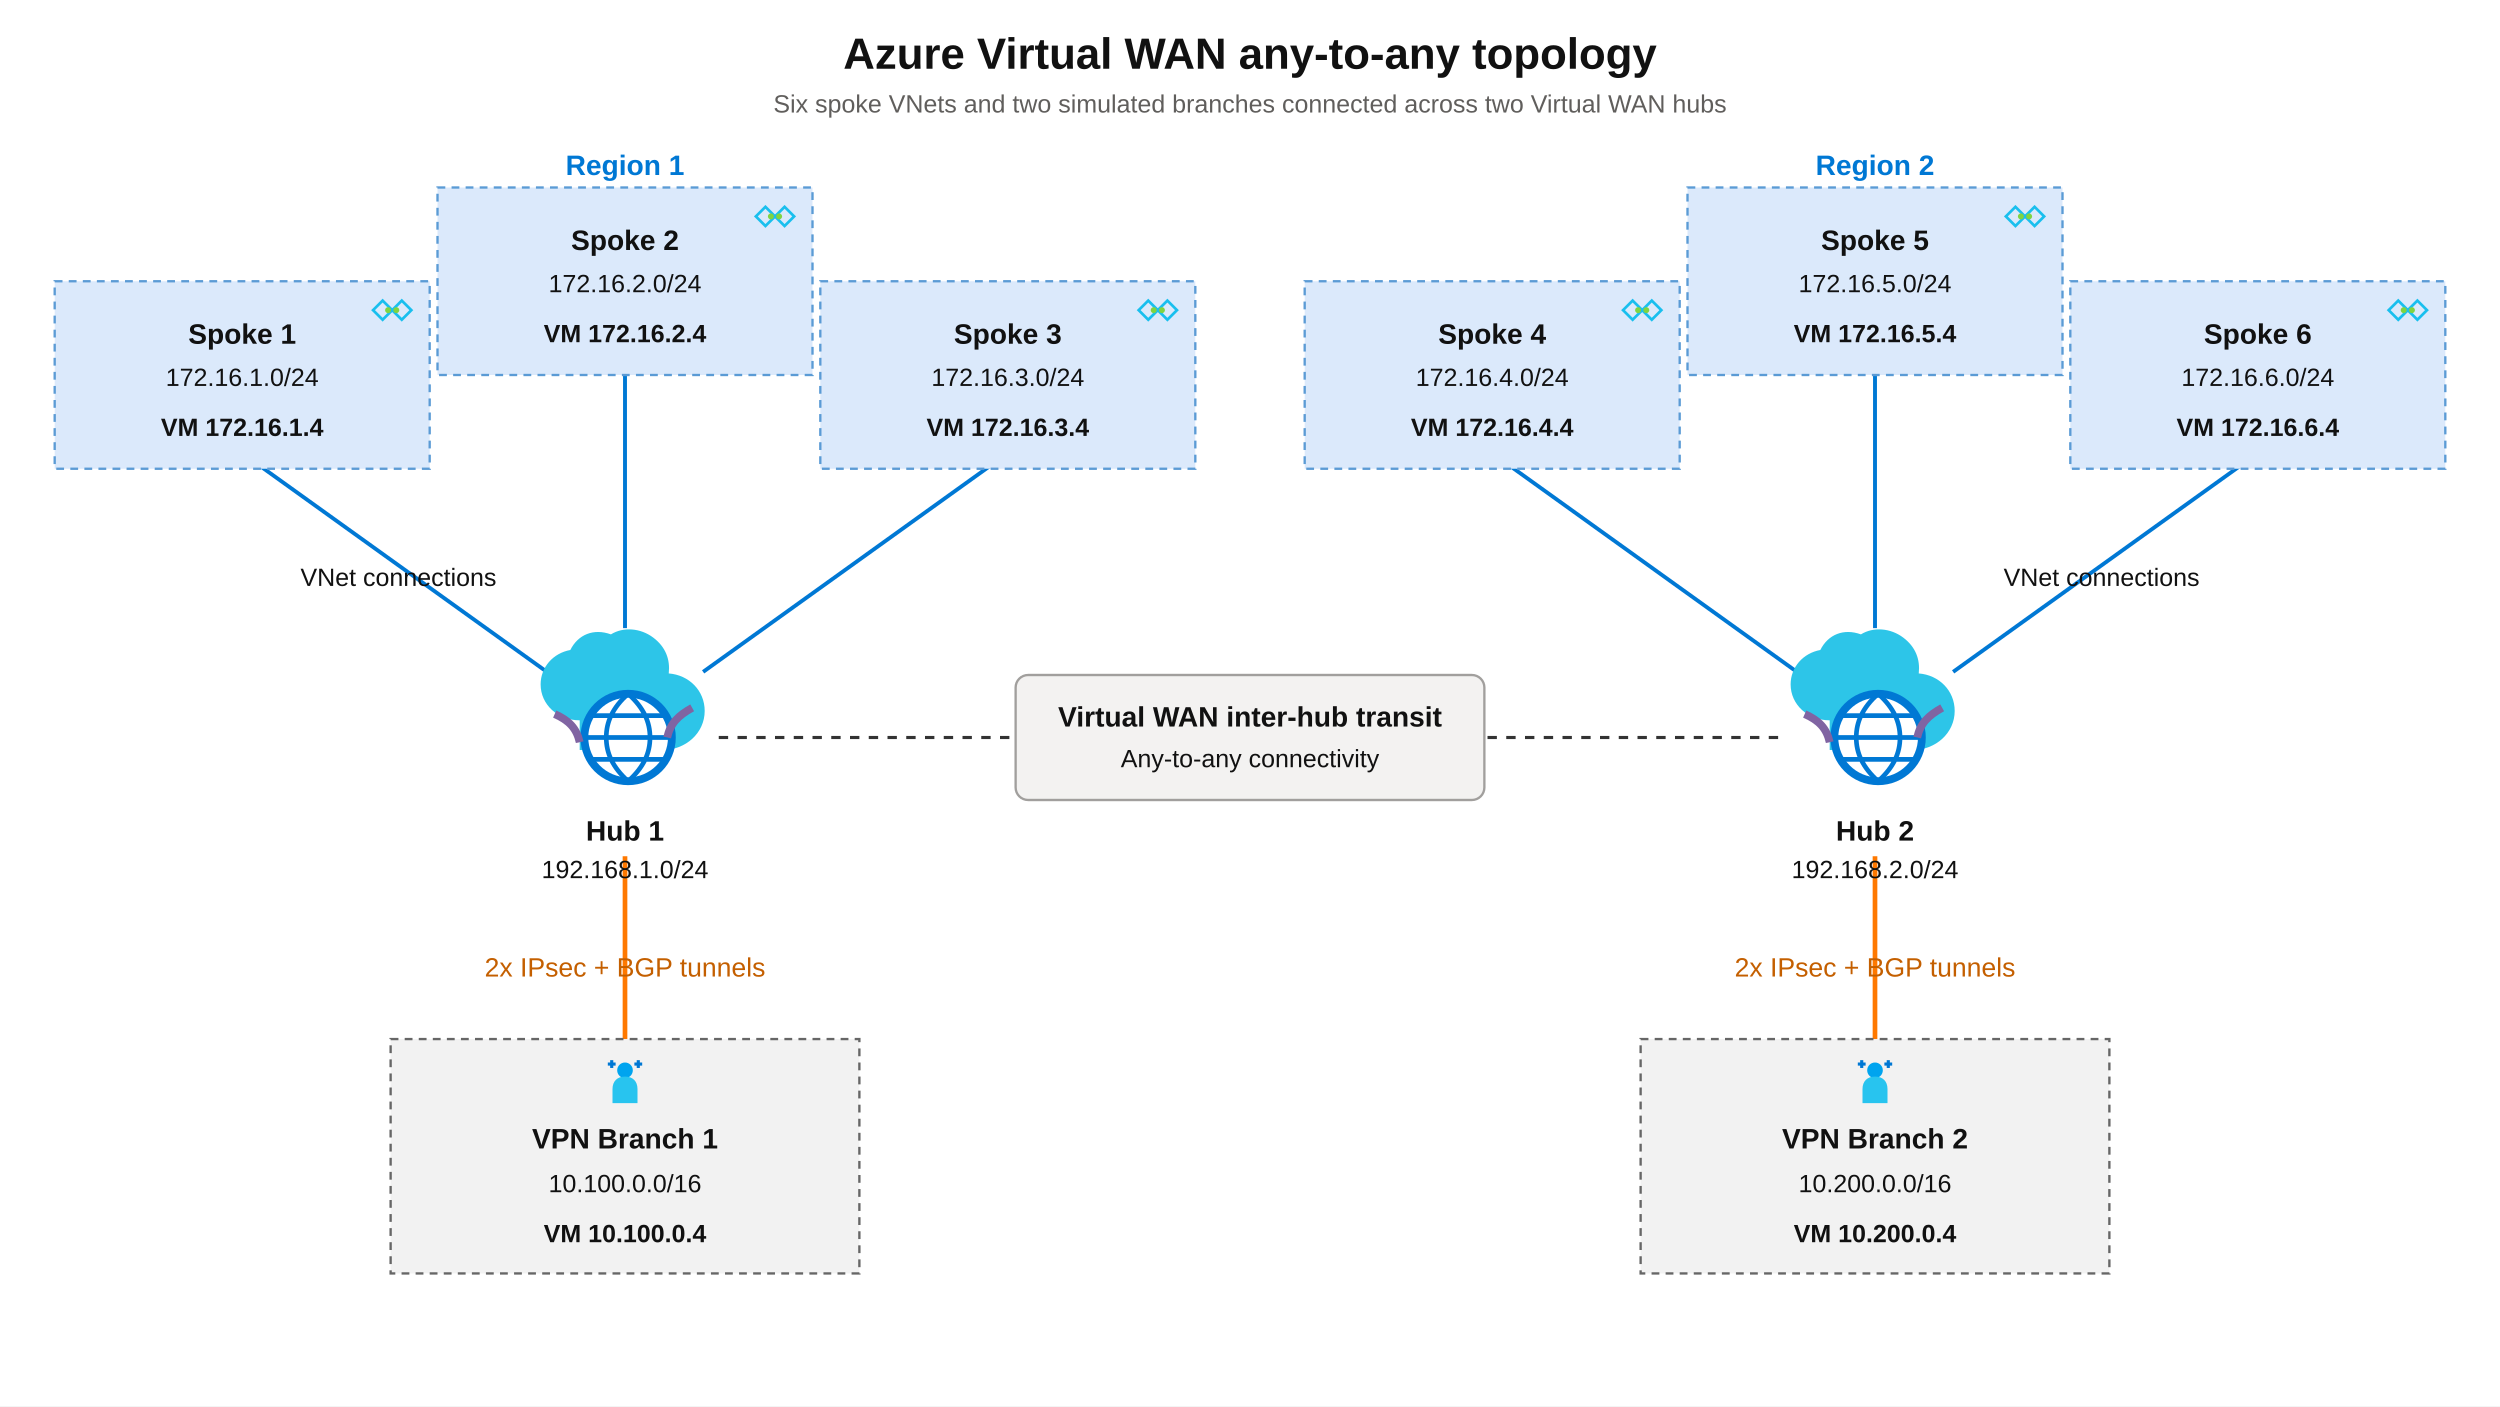
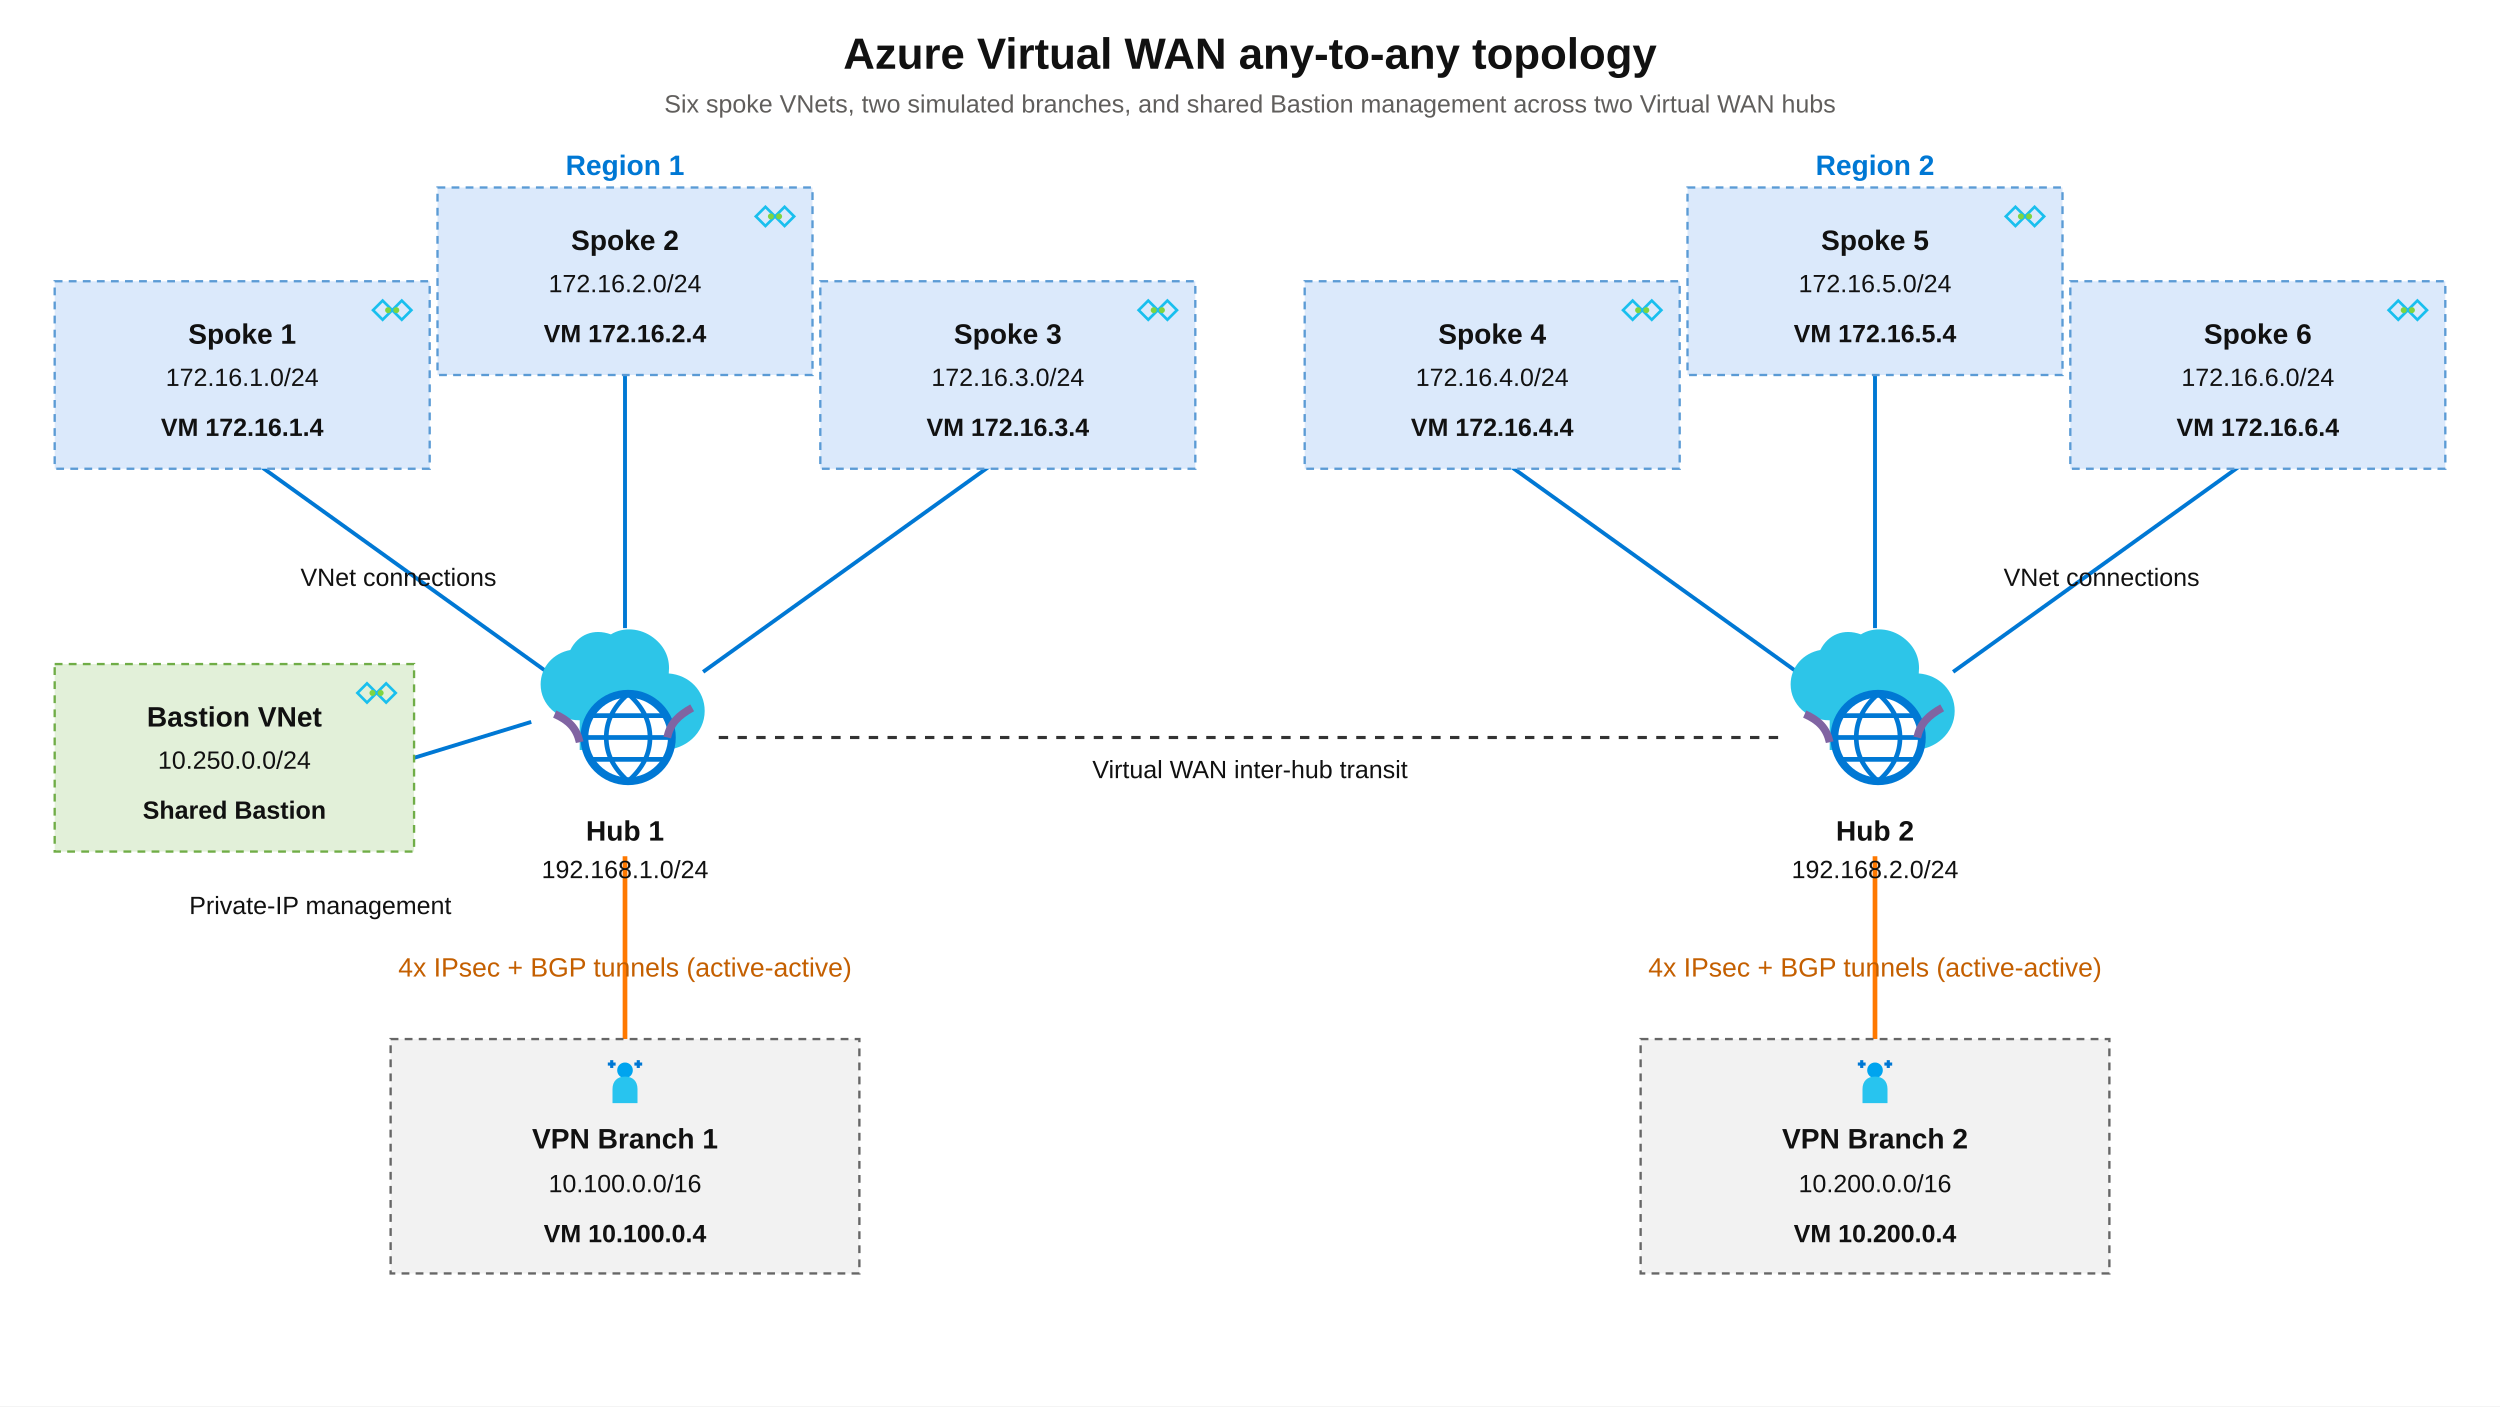
<svg xmlns="http://www.w3.org/2000/svg" width="1600" height="900" viewBox="0 0 1600 900" role="img" aria-labelledby="title description">
  <defs>
    <symbol id="vnet-icon" viewBox="0 0 32 24">
      <path d="M2 12 9 5l7 7-7 7Z" fill="none" stroke="#19bfee" stroke-width="2" />
      <path d="m16 12 7-7 7 7-7 7Z" fill="none" stroke="#19bfee" stroke-width="2" />
      <circle cx="13" cy="12" r="2.2" fill="#80d441" />
      <circle cx="19" cy="12" r="2.2" fill="#80d441" />
    </symbol>
    <symbol id="vm-icon" viewBox="0 0 32 32">
      <circle cx="16" cy="7" r="5" fill="#00a4ef" />
      <path d="M8 28v-9c0-5 3-8 8-8s8 3 8 8v9Z" fill="#28c4ef" />
      <path d="M5 3h5M7.5.5v5M22 3h5M24.5.5v5" stroke="#0078d4" stroke-width="2" />
    </symbol>
    <symbol id="hub-icon" viewBox="0 0 120 110">
      <path d="M31 59c-14 0-25-10-25-23 0-11 8-20 19-22C30 4 40 0 51 4c8-5 19-4 27 2 8 6 11 14 10 23 13 1 23 11 23 24 0 14-12 25-27 25H31Z" fill="#2dc5e8" />
      <circle cx="62" cy="70" r="28" fill="#fff" stroke="#0078d4" stroke-width="5" />
      <path d="M34 70h56M62 42c-10 9-14 18-14 28s4 19 14 28M62 42c10 9 14 18 14 28s-4 19-14 28M38 56h48M38 84h48" fill="none" stroke="#0078d4" stroke-width="3" />
      <path d="M15 55c9 4 14 9 16 18M103 51c-9 5-14 10-16 19" fill="none" stroke="#8064a2" stroke-width="5" />
    </symbol>
    <style>
      text { font-family: Calibri, Arial, sans-serif; fill: #111; }
      .title { font-size: 28px; font-weight: 600; text-anchor: middle; }
      .subtitle { font-size: 16px; fill: #605e5c; text-anchor: middle; }
      .region { font-size: 18px; font-weight: 600; fill: #0078d4; text-anchor: middle; }
      .box { stroke-width: 1.5; stroke-dasharray: 5 4; }
      .spoke { fill: #dbe9fb; stroke: #5b9bd5; }
      .branch { fill: #f2f2f2; stroke: #666; }
+       .management { fill: #e2f0d9; stroke: #70ad47; }
      .name { font-size: 18px; font-weight: 600; text-anchor: middle; }
      .detail { font-size: 16px; text-anchor: middle; }
      .vm { font-size: 16px; font-weight: 600; text-anchor: middle; }
      .connection { fill: none; stroke: #0078d4; stroke-width: 2.5; }
      .transit { fill: none; stroke: #333; stroke-width: 2; stroke-dasharray: 6 6; }
      .vpn { fill: none; stroke: #ff7900; stroke-width: 3; }
      .label { font-size: 16px; text-anchor: middle; }
      .vpn-label { font-size: 17px; fill: #c45f00; text-anchor: middle; }
-       .callout { fill: #f3f2f1; stroke: #a19f9d; stroke-width: 1.5; }
    </style>
  </defs>
  <rect width="1600" height="900" fill="#fff" />
  <text x="800" y="44" class="title">Azure Virtual WAN any-to-any topology</text>
-   <text x="800" y="72" class="subtitle">Six spoke VNets and two simulated branches connected across two Virtual WAN hubs</text>
+   <text x="800" y="72" class="subtitle">Six spoke VNets, two simulated branches, and shared Bastion management across two Virtual WAN hubs</text>
  <text x="400" y="112" class="region">Region 1</text>
  <text x="1200" y="112" class="region">Region 2</text>
  <path d="M155 290 350 430" class="connection" />
  <path d="M400 240V402" class="connection" />
  <path d="M645 290 450 430" class="connection" />
  <path d="M955 290 1150 430" class="connection" />
  <path d="M1200 240V402" class="connection" />
  <path d="M1445 290 1250 430" class="connection" />
  <path d="M460 472H1140" class="transit" />
+   <path d="M265 485 340 462" class="connection" />
  <path d="M400 548V665" class="vpn" />
  <path d="M1200 548V665" class="vpn" />
  <rect x="35" y="180" width="240" height="120" class="box spoke" />
  <use href="#vnet-icon" x="237" y="188" width="28" height="21" />
  <text x="155" y="220" class="name">Spoke 1</text>
  <text x="155" y="247" class="detail">172.16.1.0/24</text>
  <text x="155" y="279" class="vm">VM 172.16.1.4</text>
  <rect x="280" y="120" width="240" height="120" class="box spoke" />
  <use href="#vnet-icon" x="482" y="128" width="28" height="21" />
  <text x="400" y="160" class="name">Spoke 2</text>
  <text x="400" y="187" class="detail">172.16.2.0/24</text>
  <text x="400" y="219" class="vm">VM 172.16.2.4</text>
  <rect x="525" y="180" width="240" height="120" class="box spoke" />
  <use href="#vnet-icon" x="727" y="188" width="28" height="21" />
  <text x="645" y="220" class="name">Spoke 3</text>
  <text x="645" y="247" class="detail">172.16.3.0/24</text>
  <text x="645" y="279" class="vm">VM 172.16.3.4</text>
  <rect x="835" y="180" width="240" height="120" class="box spoke" />
  <use href="#vnet-icon" x="1037" y="188" width="28" height="21" />
  <text x="955" y="220" class="name">Spoke 4</text>
  <text x="955" y="247" class="detail">172.16.4.0/24</text>
  <text x="955" y="279" class="vm">VM 172.16.4.4</text>
  <rect x="1080" y="120" width="240" height="120" class="box spoke" />
  <use href="#vnet-icon" x="1282" y="128" width="28" height="21" />
  <text x="1200" y="160" class="name">Spoke 5</text>
  <text x="1200" y="187" class="detail">172.16.5.0/24</text>
  <text x="1200" y="219" class="vm">VM 172.16.5.4</text>
  <rect x="1325" y="180" width="240" height="120" class="box spoke" />
  <use href="#vnet-icon" x="1527" y="188" width="28" height="21" />
  <text x="1445" y="220" class="name">Spoke 6</text>
  <text x="1445" y="247" class="detail">172.16.6.0/24</text>
  <text x="1445" y="279" class="vm">VM 172.16.6.4</text>
  <use href="#hub-icon" x="340" y="402" width="120" height="110" />
  <text x="400" y="538" class="name">Hub 1</text>
  <text x="400" y="562" class="detail">192.168.1.0/24</text>
  <use href="#hub-icon" x="1140" y="402" width="120" height="110" />
  <text x="1200" y="538" class="name">Hub 2</text>
  <text x="1200" y="562" class="detail">192.168.2.0/24</text>
-   <rect x="650" y="432" width="300" height="80" rx="8" class="callout" />
-   <text x="800" y="465" class="name">Virtual WAN inter-hub transit</text>
-   <text x="800" y="491" class="detail">Any-to-any connectivity</text>
+   <text x="800" y="498" class="label">Virtual WAN inter-hub transit</text>
  <text x="255" y="375" class="label">VNet connections</text>
  <text x="1345" y="375" class="label">VNet connections</text>
-   <text x="400" y="625" class="vpn-label">2x IPsec + BGP tunnels</text>
-   <text x="1200" y="625" class="vpn-label">2x IPsec + BGP tunnels</text>
+   <rect x="35" y="425" width="230" height="120" class="box management" />
+   <use href="#vnet-icon" x="227" y="433" width="28" height="21" />
+   <text x="150" y="465" class="name">Bastion VNet</text>
+   <text x="150" y="492" class="detail">10.250.0.0/24</text>
+   <text x="150" y="524" class="vm">Shared Bastion</text>
+   <text x="205" y="585" class="label">Private-IP management</text>
+   <text x="400" y="625" class="vpn-label">4x IPsec + BGP tunnels (active-active)</text>
+   <text x="1200" y="625" class="vpn-label">4x IPsec + BGP tunnels (active-active)</text>
  <rect x="250" y="665" width="300" height="150" class="box branch" />
  <use href="#vm-icon" x="384" y="678" width="32" height="32" />
  <text x="400" y="735" class="name">VPN Branch 1</text>
  <text x="400" y="763" class="detail">10.100.0.0/16</text>
  <text x="400" y="795" class="vm">VM 10.100.0.4</text>
  <rect x="1050" y="665" width="300" height="150" class="box branch" />
  <use href="#vm-icon" x="1184" y="678" width="32" height="32" />
  <text x="1200" y="735" class="name">VPN Branch 2</text>
  <text x="1200" y="763" class="detail">10.200.0.0/16</text>
  <text x="1200" y="795" class="vm">VM 10.200.0.4</text>
</svg>
